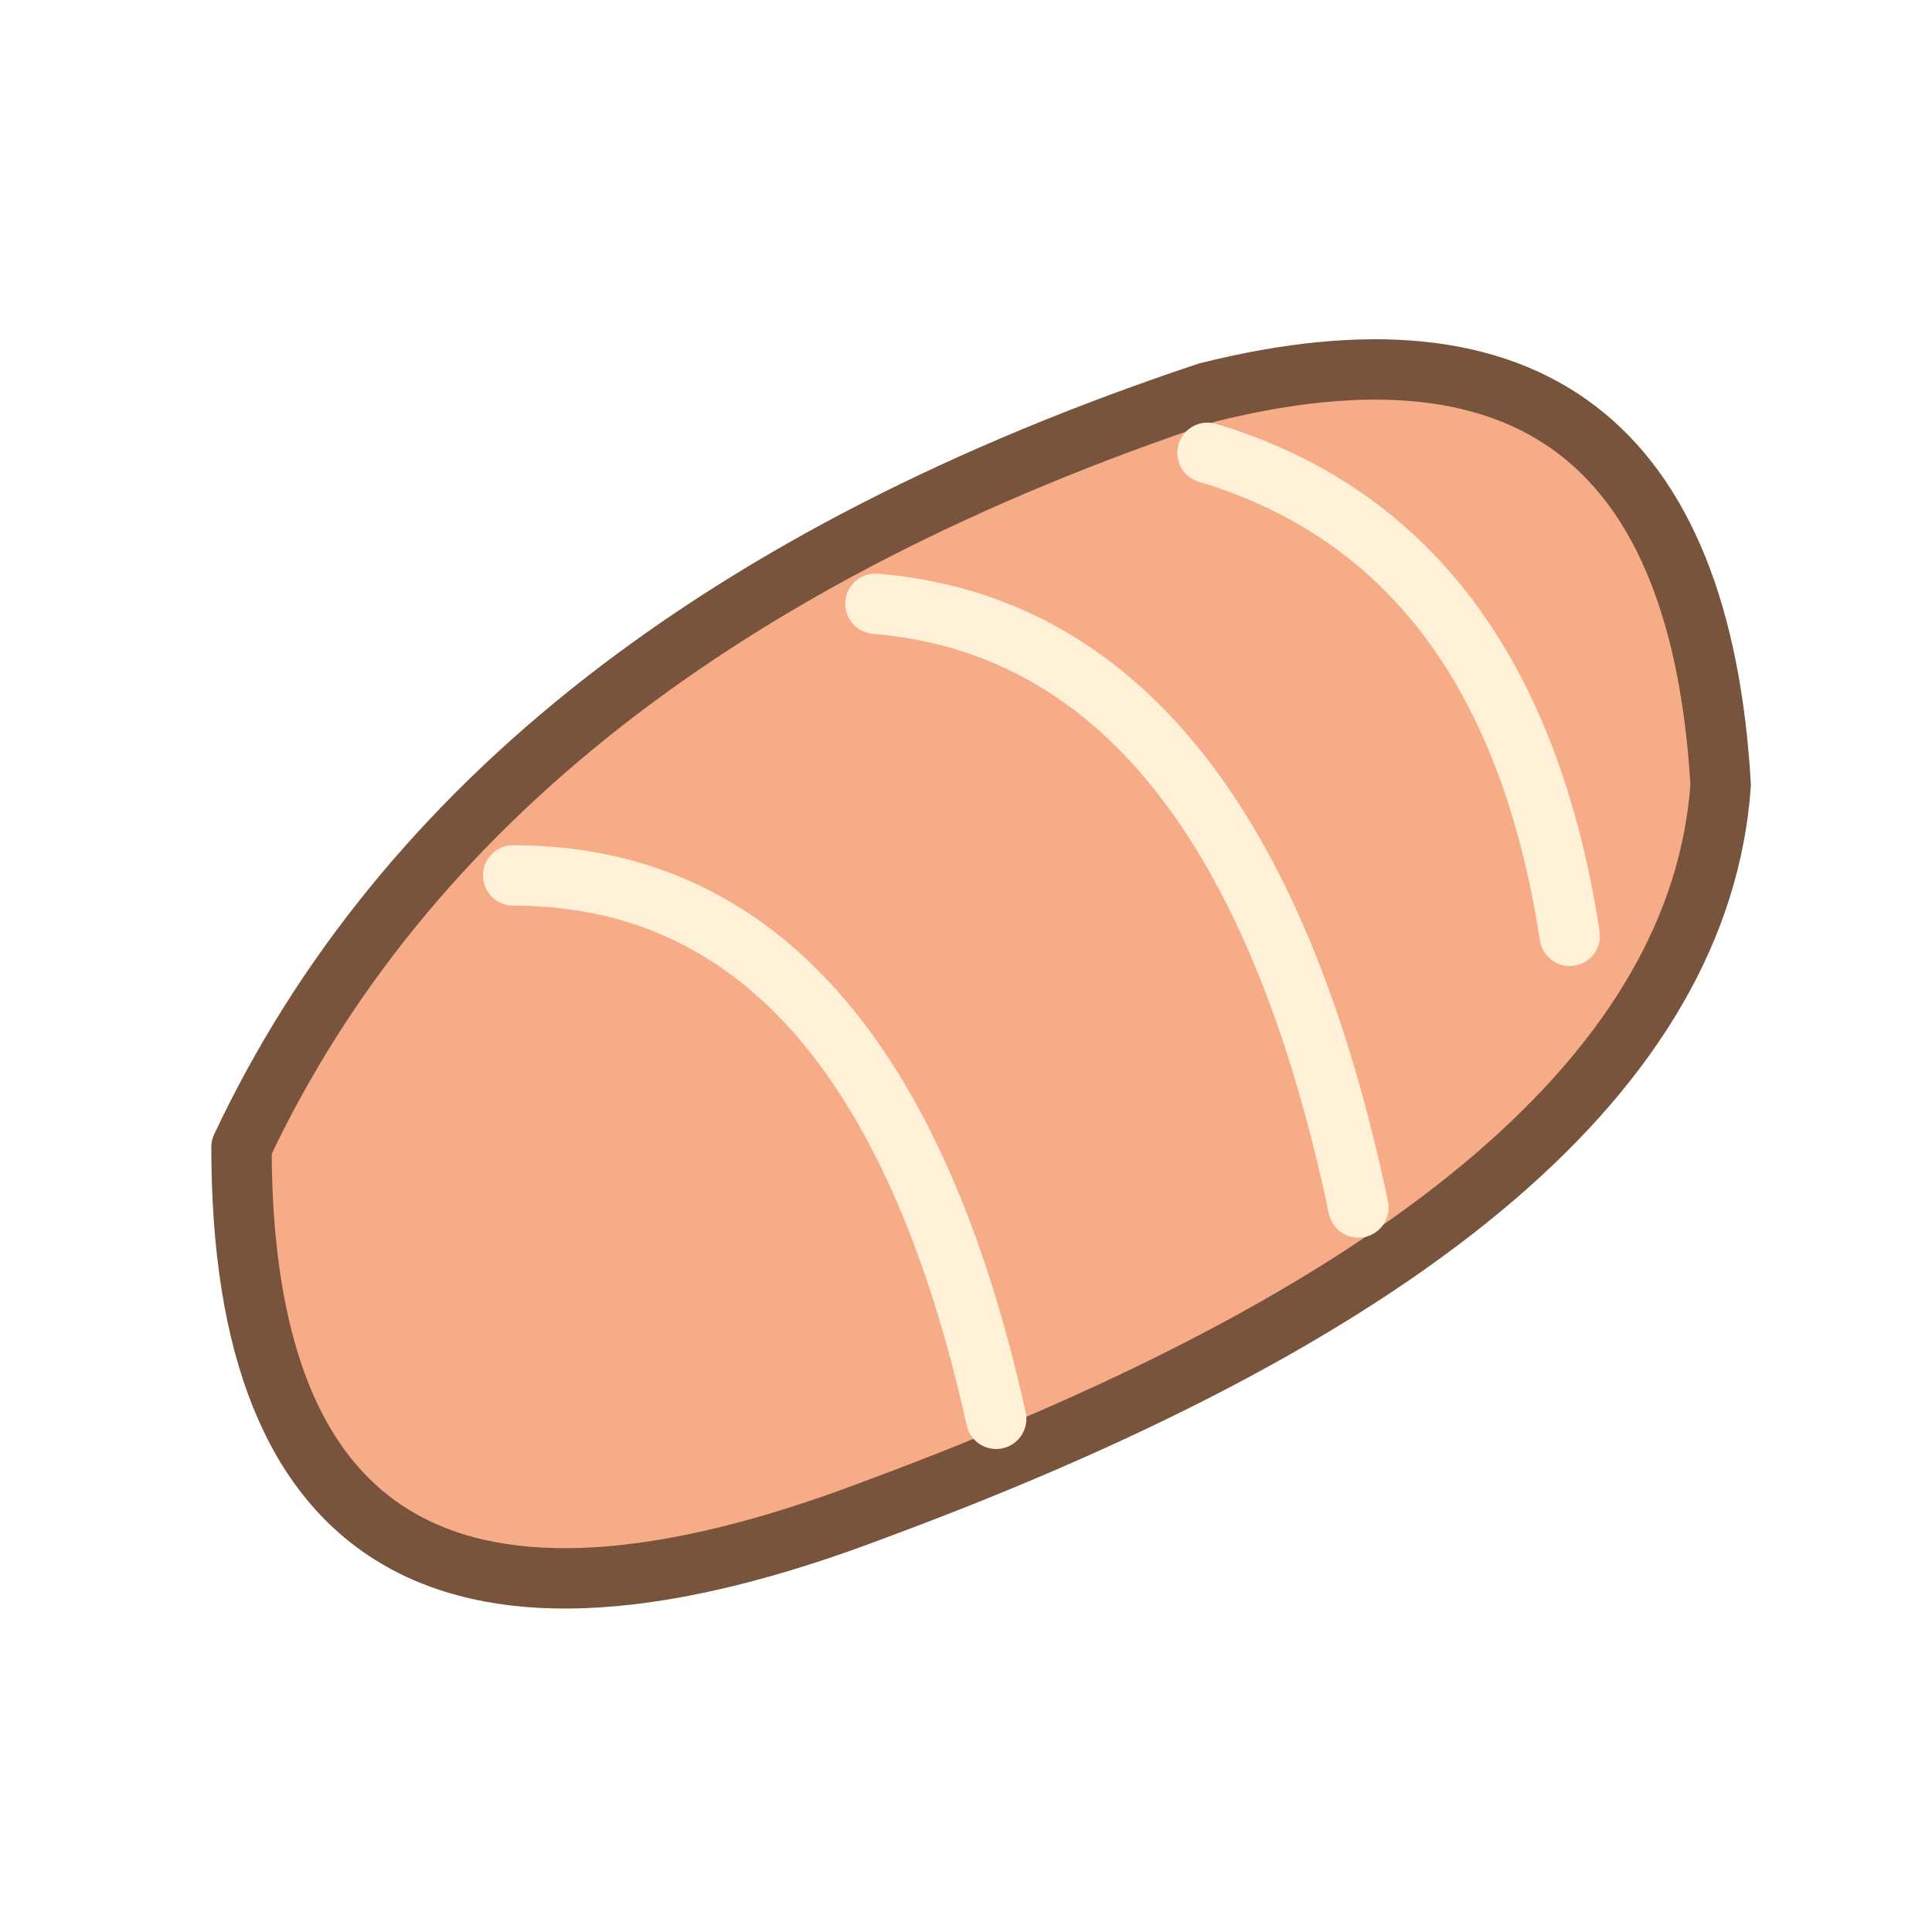
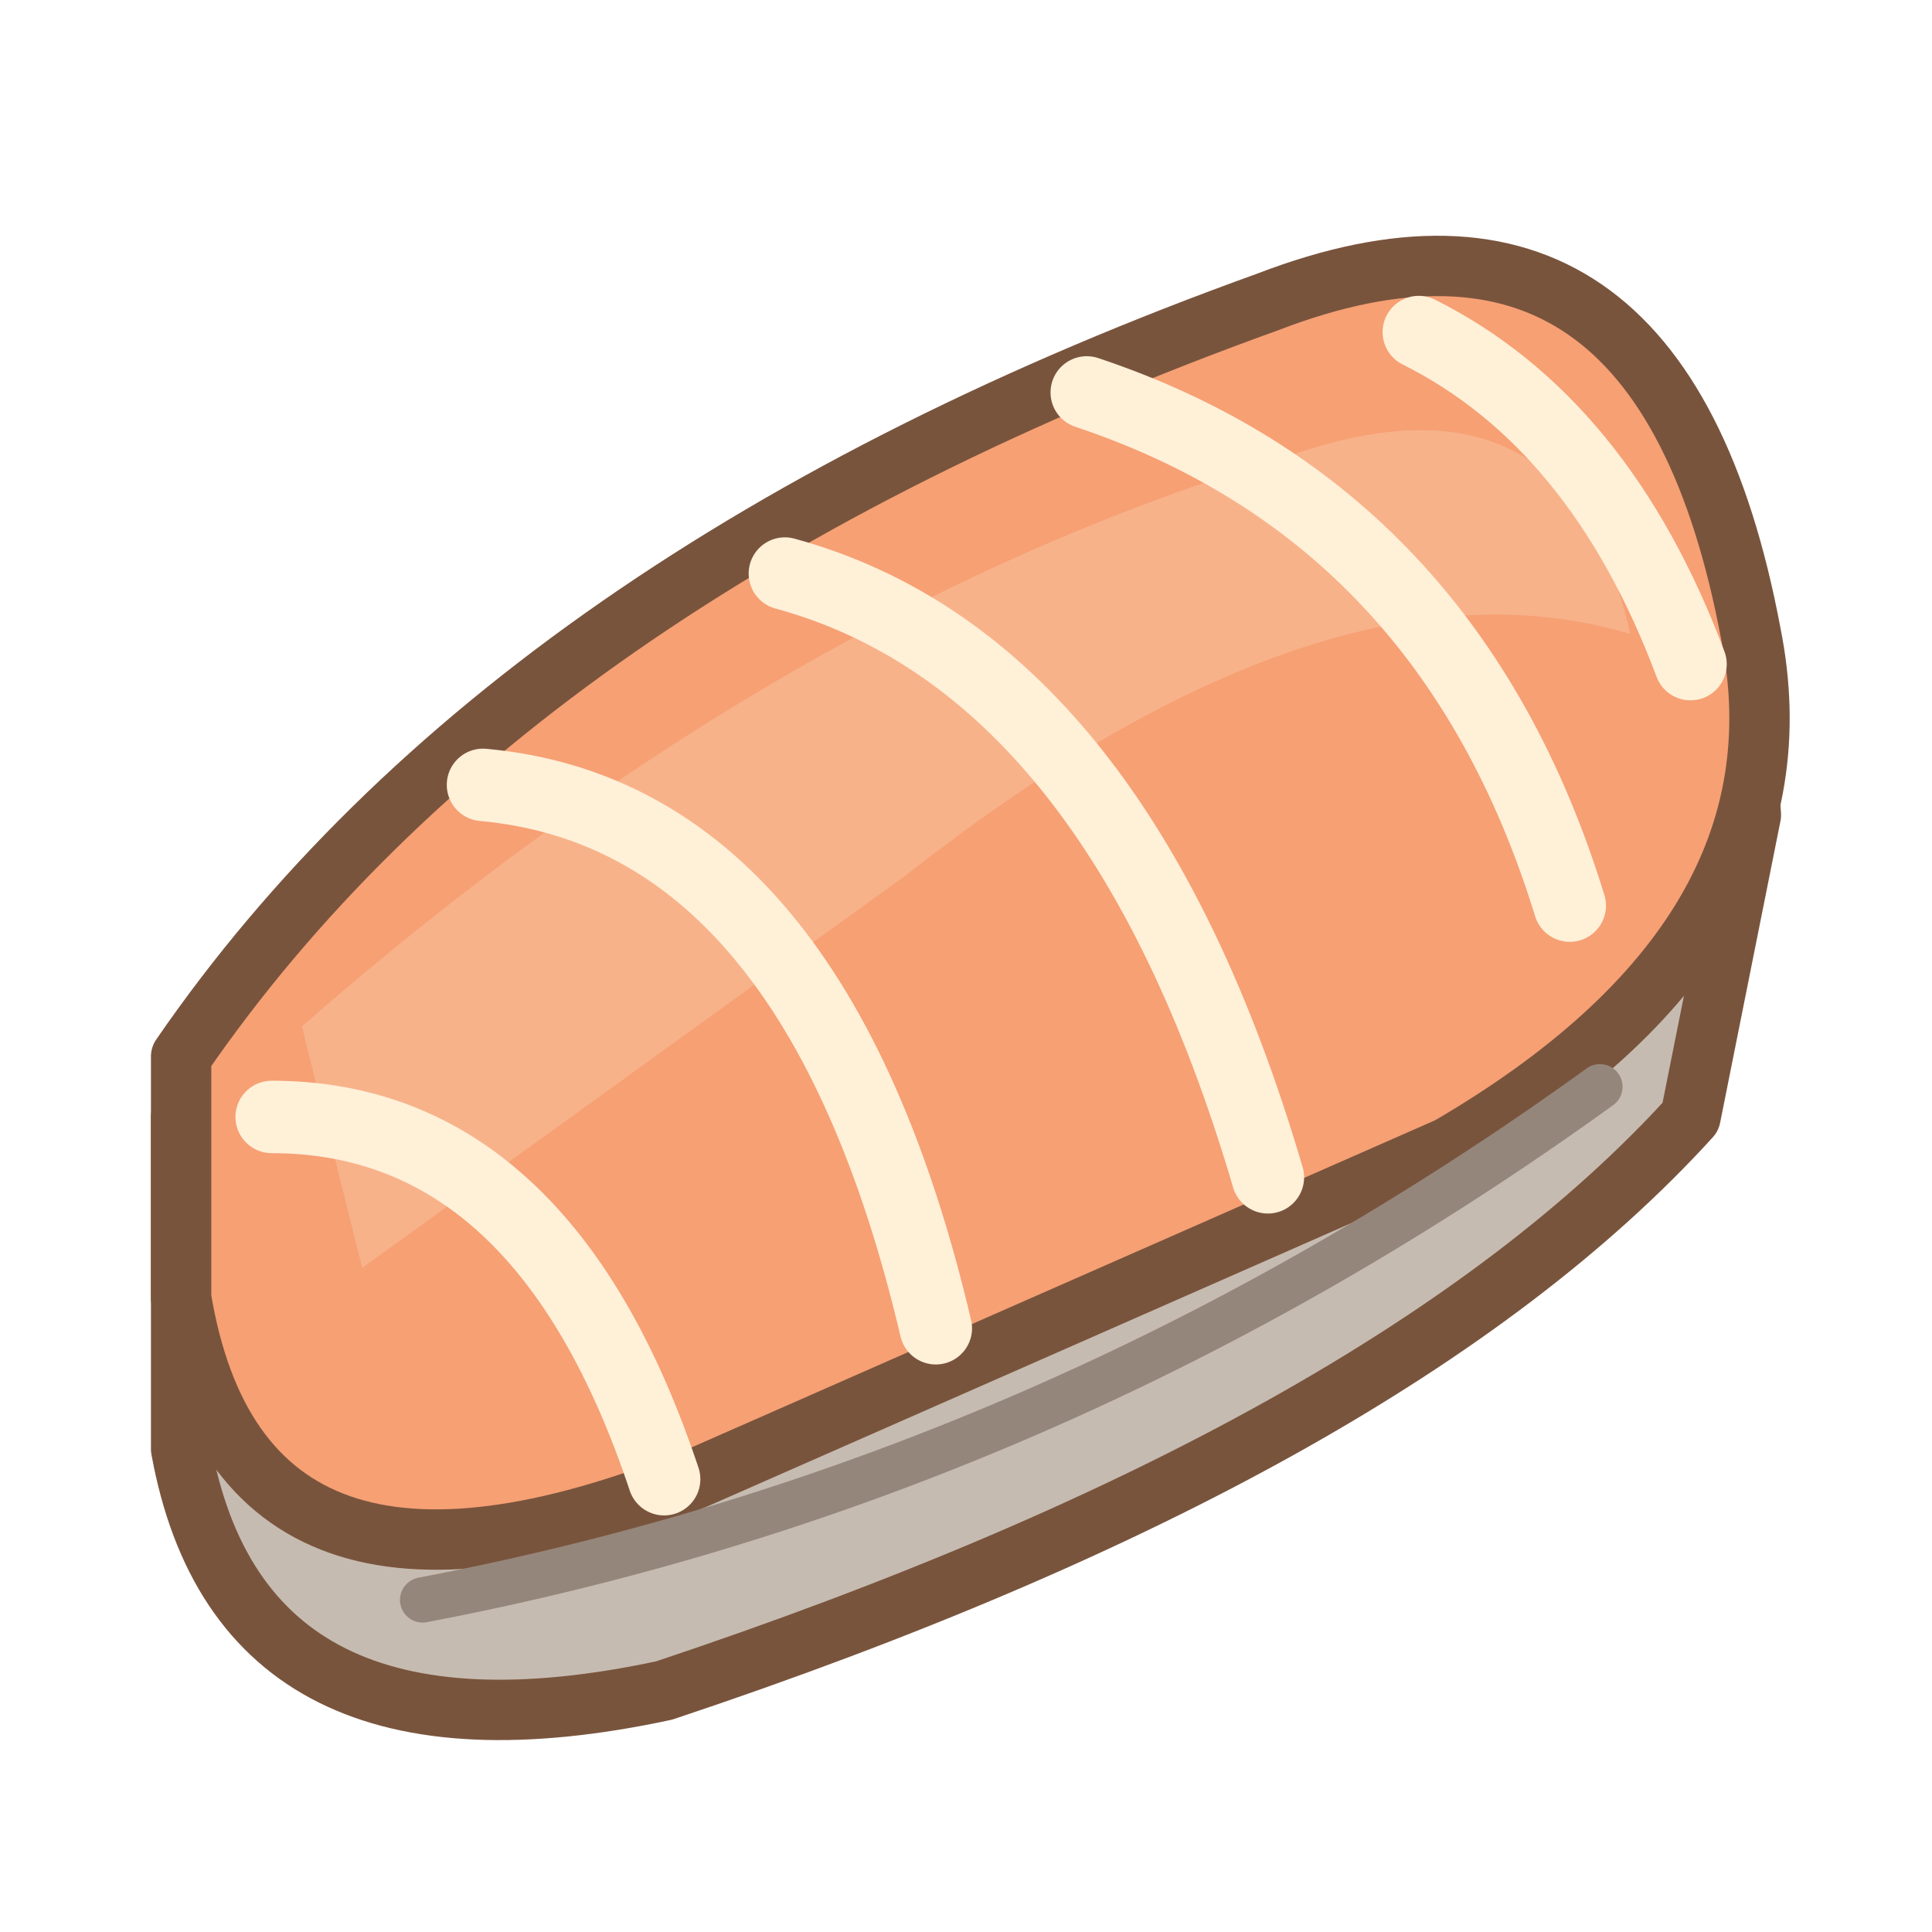
- <svg xmlns="http://www.w3.org/2000/svg" viewBox="0 0 64 64">
+ <svg xmlns="http://www.w3.org/2000/svg" viewBox="0 0 64 64" fill="none">
  <g stroke="#79543d" stroke-width="2" stroke-linecap="round" stroke-linejoin="round">
-     <path fill="#f7ac88" d="M8 38Q16 21 40 13Q56 9 57 26Q56 40 29 50Q8 58 8 38Z" />
-     <path fill="none" stroke="#fff0d8" d="M17 29q12 0 16 18M29 20q12 1 16 20M40 15q10 3 12 16" />
+     <path fill="#c6bbb0" d="M6 37Q18 22 43 15Q57 11 58 27L56 37Q46 48 22 56Q8 59 6 48Z" />
+     <path fill="#f6a074" d="M6 35Q17 19 42 10Q55 5 58 21Q60 31 48 38L23 49Q8 55 6 43Z" />
+     <path fill="#f8b28a" stroke="none" d="M10 34Q26 20 43 15Q52 12 54 21Q44 18 30 29L12 42Z" />
+     <path fill="none" stroke="#fff0d8" stroke-width="2.4" d="M16 26q11 1 15 18M26 19q11 3 16 20M36 13q12 4 16 17M9 37q9 0 13 12M47 11q6 3 9 11" />
+     <path fill="none" stroke="#95867b" stroke-width="1.5" d="M14 53q21-4 39-17" />
  </g>
</svg>
